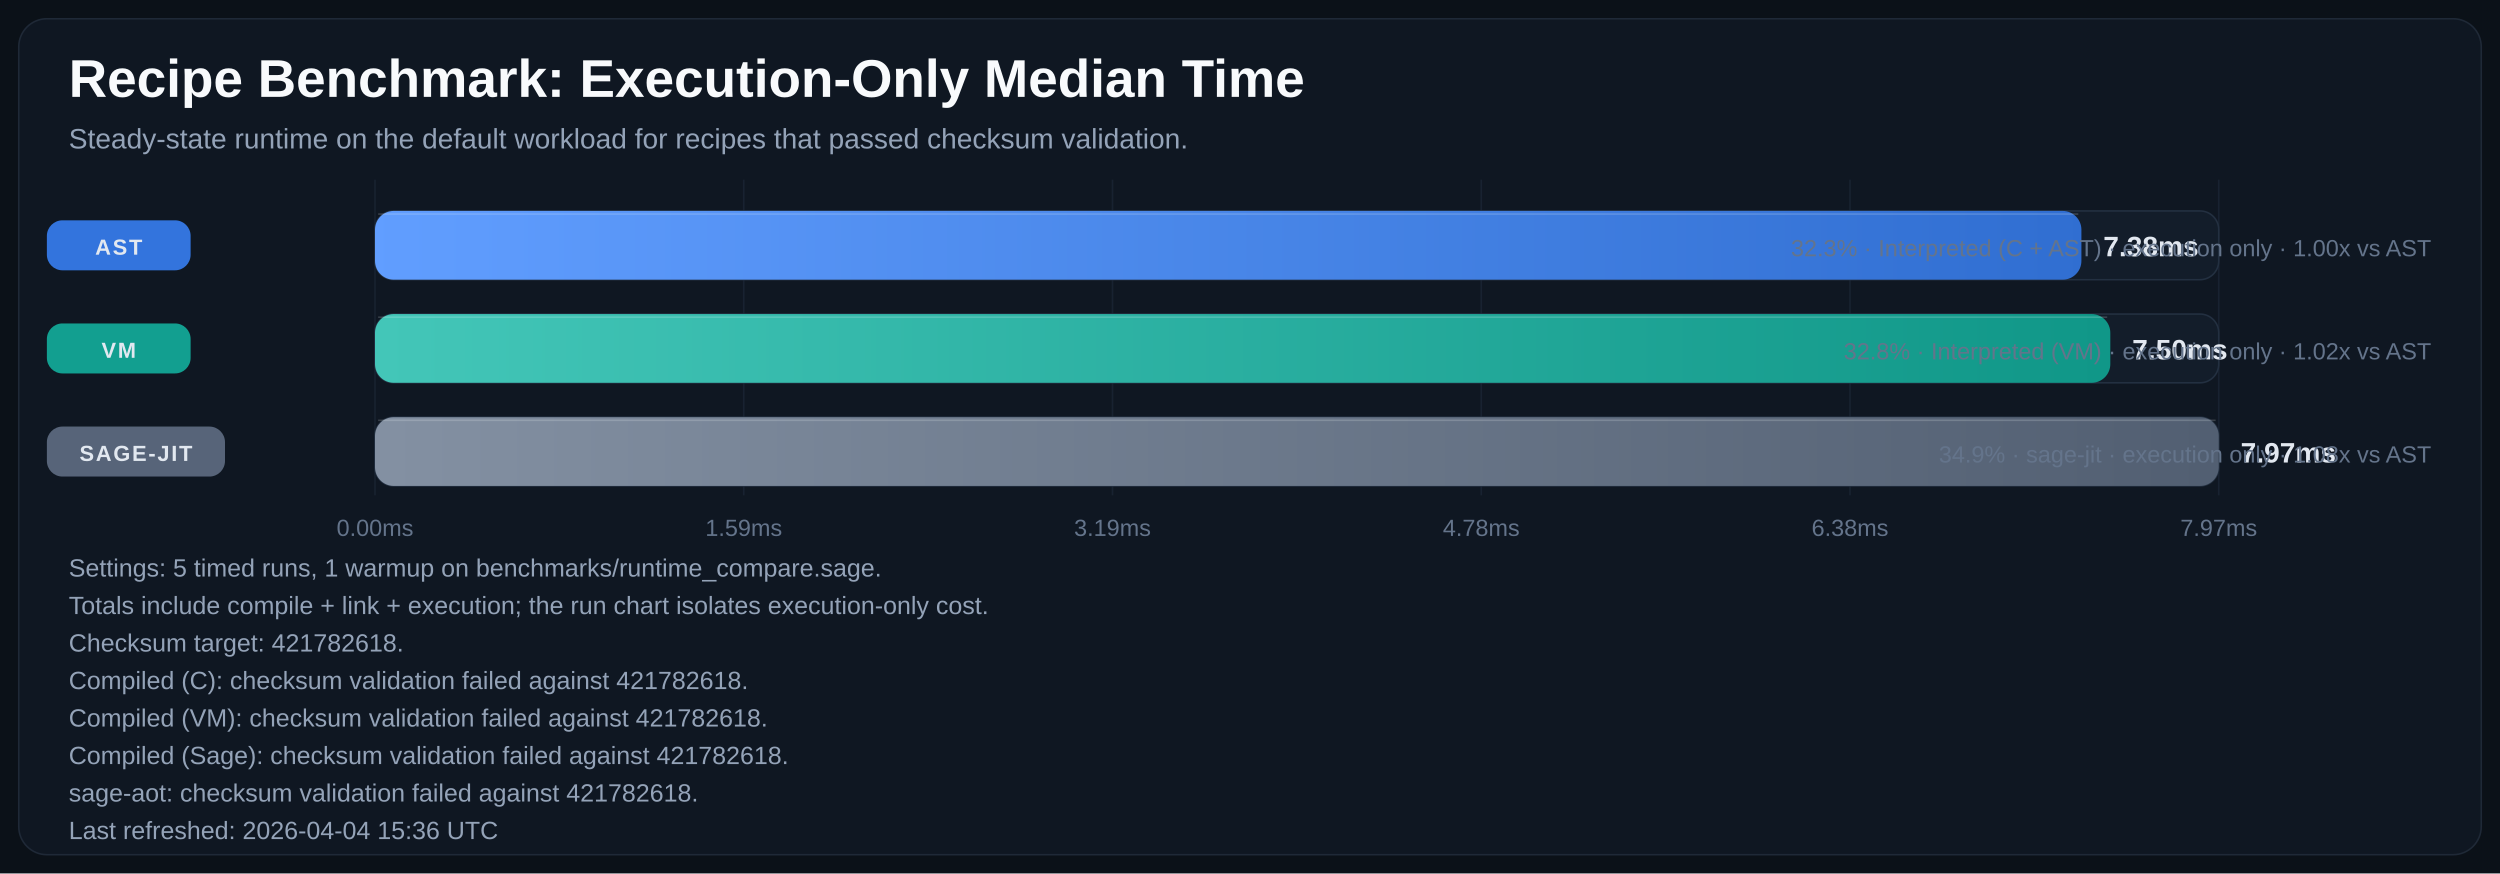
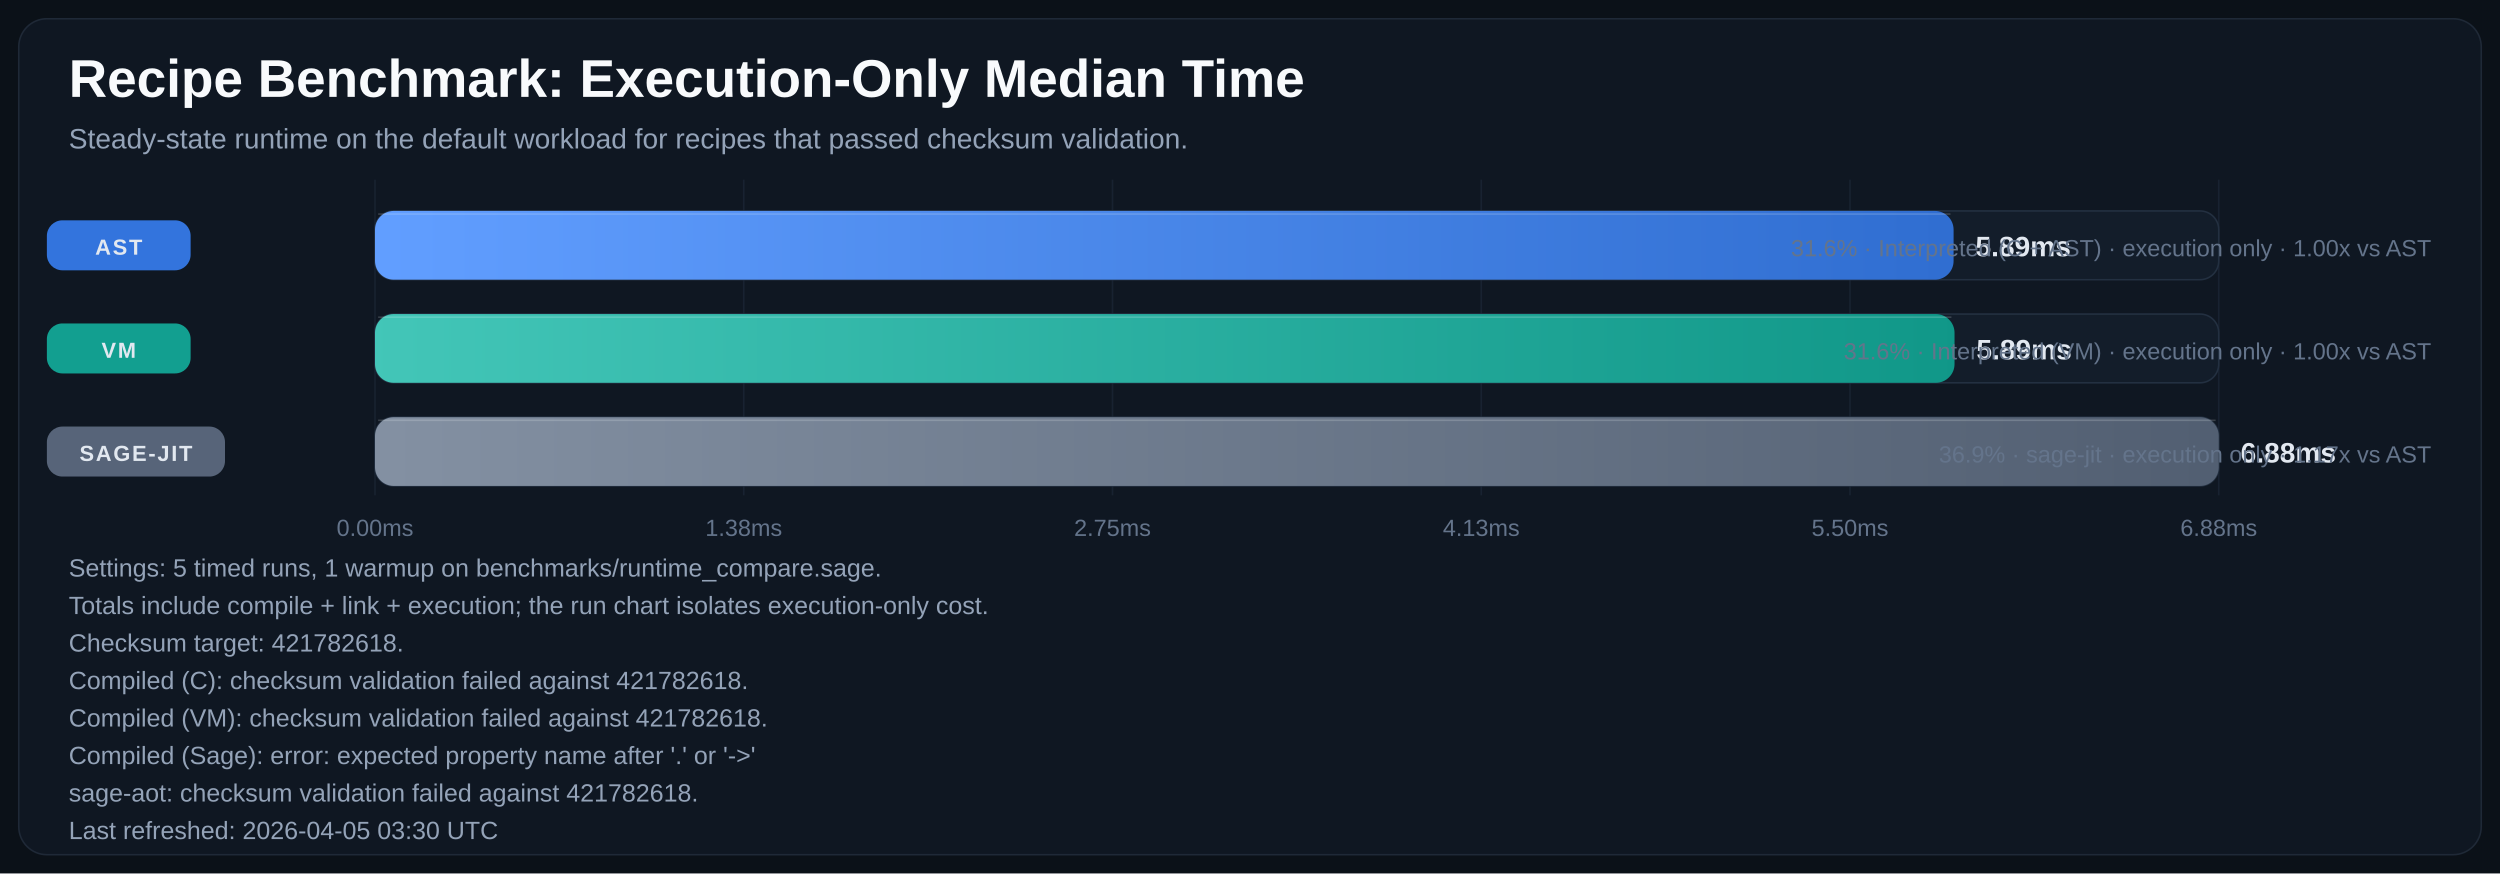
<svg xmlns="http://www.w3.org/2000/svg" width="1600" height="559" viewBox="0 0 1600 559" role="img" aria-labelledby="title desc">
  <defs>
    <linearGradient id="bar-gradient-0" x1="0%" y1="0%" x2="100%" y2="0%">
      <stop offset="0%" stop-color="#619EFF" />
      <stop offset="100%" stop-color="#306ED1" />
    </linearGradient>
    <linearGradient id="bar-gradient-1" x1="0%" y1="0%" x2="100%" y2="0%">
      <stop offset="0%" stop-color="#43C6B8" />
      <stop offset="100%" stop-color="#109788" />
    </linearGradient>
    <linearGradient id="bar-gradient-2" x1="0%" y1="0%" x2="100%" y2="0%">
      <stop offset="0%" stop-color="#8390A2" />
      <stop offset="100%" stop-color="#525F72" />
    </linearGradient>
  </defs>
  <rect width="100%" height="100%" fill="#0B1118" />
  <rect x="12" y="12" width="1576" height="535" rx="18" fill="#0F1722" stroke="#1F2937" />
  <text x="44" y="62" fill="#F8FAFC" font-size="34" font-family="Segoe UI, Arial, sans-serif" font-weight="700">Recipe Benchmark: Execution-Only Median Time</text>
  <text x="44" y="95" fill="#94A3B8" font-size="18" font-family="Segoe UI, Arial, sans-serif">Steady-state runtime on the default workload for recipes that passed checksum validation.</text>
  <line x1="240.0" y1="115" x2="240.0" y2="317" stroke="#182231" stroke-width="1" />
  <text x="240.0" y="343" text-anchor="middle" fill="#64748B" font-size="15" font-family="Segoe UI, Arial, sans-serif">0.00ms</text>
  <line x1="476.0" y1="115" x2="476.0" y2="317" stroke="#182231" stroke-width="1" />
-   <text x="476.0" y="343" text-anchor="middle" fill="#64748B" font-size="15" font-family="Segoe UI, Arial, sans-serif">1.59ms</text>
+   <text x="476.0" y="343" text-anchor="middle" fill="#64748B" font-size="15" font-family="Segoe UI, Arial, sans-serif">1.38ms</text>
  <line x1="712.0" y1="115" x2="712.0" y2="317" stroke="#182231" stroke-width="1" />
-   <text x="712.0" y="343" text-anchor="middle" fill="#64748B" font-size="15" font-family="Segoe UI, Arial, sans-serif">3.19ms</text>
+   <text x="712.0" y="343" text-anchor="middle" fill="#64748B" font-size="15" font-family="Segoe UI, Arial, sans-serif">2.75ms</text>
  <line x1="948.0" y1="115" x2="948.0" y2="317" stroke="#182231" stroke-width="1" />
-   <text x="948.0" y="343" text-anchor="middle" fill="#64748B" font-size="15" font-family="Segoe UI, Arial, sans-serif">4.78ms</text>
+   <text x="948.0" y="343" text-anchor="middle" fill="#64748B" font-size="15" font-family="Segoe UI, Arial, sans-serif">4.13ms</text>
  <line x1="1184.0" y1="115" x2="1184.0" y2="317" stroke="#182231" stroke-width="1" />
-   <text x="1184.0" y="343" text-anchor="middle" fill="#64748B" font-size="15" font-family="Segoe UI, Arial, sans-serif">6.38ms</text>
+   <text x="1184.0" y="343" text-anchor="middle" fill="#64748B" font-size="15" font-family="Segoe UI, Arial, sans-serif">5.50ms</text>
  <line x1="1420.0" y1="115" x2="1420.0" y2="317" stroke="#182231" stroke-width="1" />
-   <text x="1420.0" y="343" text-anchor="middle" fill="#64748B" font-size="15" font-family="Segoe UI, Arial, sans-serif">7.97ms</text>
+   <text x="1420.0" y="343" text-anchor="middle" fill="#64748B" font-size="15" font-family="Segoe UI, Arial, sans-serif">6.88ms</text>
  <rect x="30" y="141.0" width="92" height="32" rx="10" fill="#3479E6" opacity="0.95" />
  <text x="76.0" y="163.0" text-anchor="middle" fill="#E2E8F0" font-size="14" font-family="Segoe UI, Arial, sans-serif" font-weight="700" letter-spacing="1.1">AST</text>
  <rect x="240" y="135" width="1180" height="44" rx="12" fill="#131D2A" stroke="#233041" />
-   <rect x="240" y="135" width="1092.1" height="44" rx="12" fill="url(#bar-gradient-0)" />
-   <line x1="242.0" y1="137.0" x2="1330.1" y2="137.0" stroke="#F8FAFC" stroke-opacity="0.18" />
-   <text x="1346.1" y="164.0" fill="#E2E8F0" font-size="18" font-family="Segoe UI, Arial, sans-serif" font-weight="700">7.38ms</text>
-   <text x="1556" y="164.0" text-anchor="end" fill="#64748B" font-size="15" font-family="Segoe UI, Arial, sans-serif">32.3% · Interpreted (C + AST) · execution only · 1.00x vs AST</text>
+   <rect x="240" y="135" width="1010.3" height="44" rx="12" fill="url(#bar-gradient-0)" />
+   <line x1="242.0" y1="137.0" x2="1248.3" y2="137.0" stroke="#F8FAFC" stroke-opacity="0.18" />
+   <text x="1264.3" y="164.0" fill="#E2E8F0" font-size="18" font-family="Segoe UI, Arial, sans-serif" font-weight="700">5.89ms</text>
+   <text x="1556" y="164.0" text-anchor="end" fill="#64748B" font-size="15" font-family="Segoe UI, Arial, sans-serif">31.6% · Interpreted (C + AST) · execution only · 1.00x vs AST</text>
  <rect x="30" y="207.0" width="92" height="32" rx="10" fill="#12A695" opacity="0.95" />
  <text x="76.0" y="229.0" text-anchor="middle" fill="#E2E8F0" font-size="14" font-family="Segoe UI, Arial, sans-serif" font-weight="700" letter-spacing="1.1">VM</text>
  <rect x="240" y="201" width="1180" height="44" rx="12" fill="#131D2A" stroke="#233041" />
-   <rect x="240" y="201" width="1110.6" height="44" rx="12" fill="url(#bar-gradient-1)" />
-   <line x1="242.0" y1="203.0" x2="1348.6" y2="203.0" stroke="#F8FAFC" stroke-opacity="0.18" />
-   <text x="1364.6" y="230.0" fill="#E2E8F0" font-size="18" font-family="Segoe UI, Arial, sans-serif" font-weight="700">7.50ms</text>
-   <text x="1556" y="230.0" text-anchor="end" fill="#64748B" font-size="15" font-family="Segoe UI, Arial, sans-serif">32.8% · Interpreted (VM) · execution only · 1.02x vs AST</text>
+   <rect x="240" y="201" width="1010.9" height="44" rx="12" fill="url(#bar-gradient-1)" />
+   <line x1="242.0" y1="203.0" x2="1248.9" y2="203.0" stroke="#F8FAFC" stroke-opacity="0.18" />
+   <text x="1264.9" y="230.0" fill="#E2E8F0" font-size="18" font-family="Segoe UI, Arial, sans-serif" font-weight="700">5.89ms</text>
+   <text x="1556" y="230.0" text-anchor="end" fill="#64748B" font-size="15" font-family="Segoe UI, Arial, sans-serif">31.6% · Interpreted (VM) · execution only · 1.00x vs AST</text>
  <rect x="30" y="273.0" width="114" height="32" rx="10" fill="#5A687D" opacity="0.95" />
  <text x="87.0" y="295.0" text-anchor="middle" fill="#E2E8F0" font-size="14" font-family="Segoe UI, Arial, sans-serif" font-weight="700" letter-spacing="1.1">SAGE-JIT</text>
  <rect x="240" y="267" width="1180" height="44" rx="12" fill="#131D2A" stroke="#233041" />
  <rect x="240" y="267" width="1180.0" height="44" rx="12" fill="url(#bar-gradient-2)" />
  <line x1="242.0" y1="269.0" x2="1418.0" y2="269.0" stroke="#F8FAFC" stroke-opacity="0.18" />
-   <text x="1434.0" y="296.0" fill="#E2E8F0" font-size="18" font-family="Segoe UI, Arial, sans-serif" font-weight="700">7.97ms</text>
-   <text x="1556" y="296.0" text-anchor="end" fill="#64748B" font-size="15" font-family="Segoe UI, Arial, sans-serif">34.9% · sage-jit · execution only · 1.08x vs AST</text>
+   <text x="1434.0" y="296.0" fill="#E2E8F0" font-size="18" font-family="Segoe UI, Arial, sans-serif" font-weight="700">6.88ms</text>
+   <text x="1556" y="296.0" text-anchor="end" fill="#64748B" font-size="15" font-family="Segoe UI, Arial, sans-serif">36.9% · sage-jit · execution only · 1.17x vs AST</text>
  <text x="44" y="369" fill="#94A3B8" font-size="16" font-family="Segoe UI, Arial, sans-serif">Settings: 5 timed runs, 1 warmup on benchmarks/runtime_compare.sage.</text>
  <text x="44" y="393" fill="#94A3B8" font-size="16" font-family="Segoe UI, Arial, sans-serif">Totals include compile + link + execution; the run chart isolates execution-only cost.</text>
  <text x="44" y="417" fill="#94A3B8" font-size="16" font-family="Segoe UI, Arial, sans-serif">Checksum target: 421782618.</text>
  <text x="44" y="441" fill="#94A3B8" font-size="16" font-family="Segoe UI, Arial, sans-serif">Compiled (C): checksum validation failed against 421782618.</text>
  <text x="44" y="465" fill="#94A3B8" font-size="16" font-family="Segoe UI, Arial, sans-serif">Compiled (VM): checksum validation failed against 421782618.</text>
-   <text x="44" y="489" fill="#94A3B8" font-size="16" font-family="Segoe UI, Arial, sans-serif">Compiled (Sage): checksum validation failed against 421782618.</text>
+   <text x="44" y="489" fill="#94A3B8" font-size="16" font-family="Segoe UI, Arial, sans-serif">Compiled (Sage): error: expected property name after '.' or '-&gt;'</text>
  <text x="44" y="513" fill="#94A3B8" font-size="16" font-family="Segoe UI, Arial, sans-serif">sage-aot: checksum validation failed against 421782618.</text>
-   <text x="44" y="537" fill="#94A3B8" font-size="16" font-family="Segoe UI, Arial, sans-serif">Last refreshed: 2026-04-04 15:36 UTC</text>
+   <text x="44" y="537" fill="#94A3B8" font-size="16" font-family="Segoe UI, Arial, sans-serif">Last refreshed: 2026-04-05 03:30 UTC</text>
</svg>
